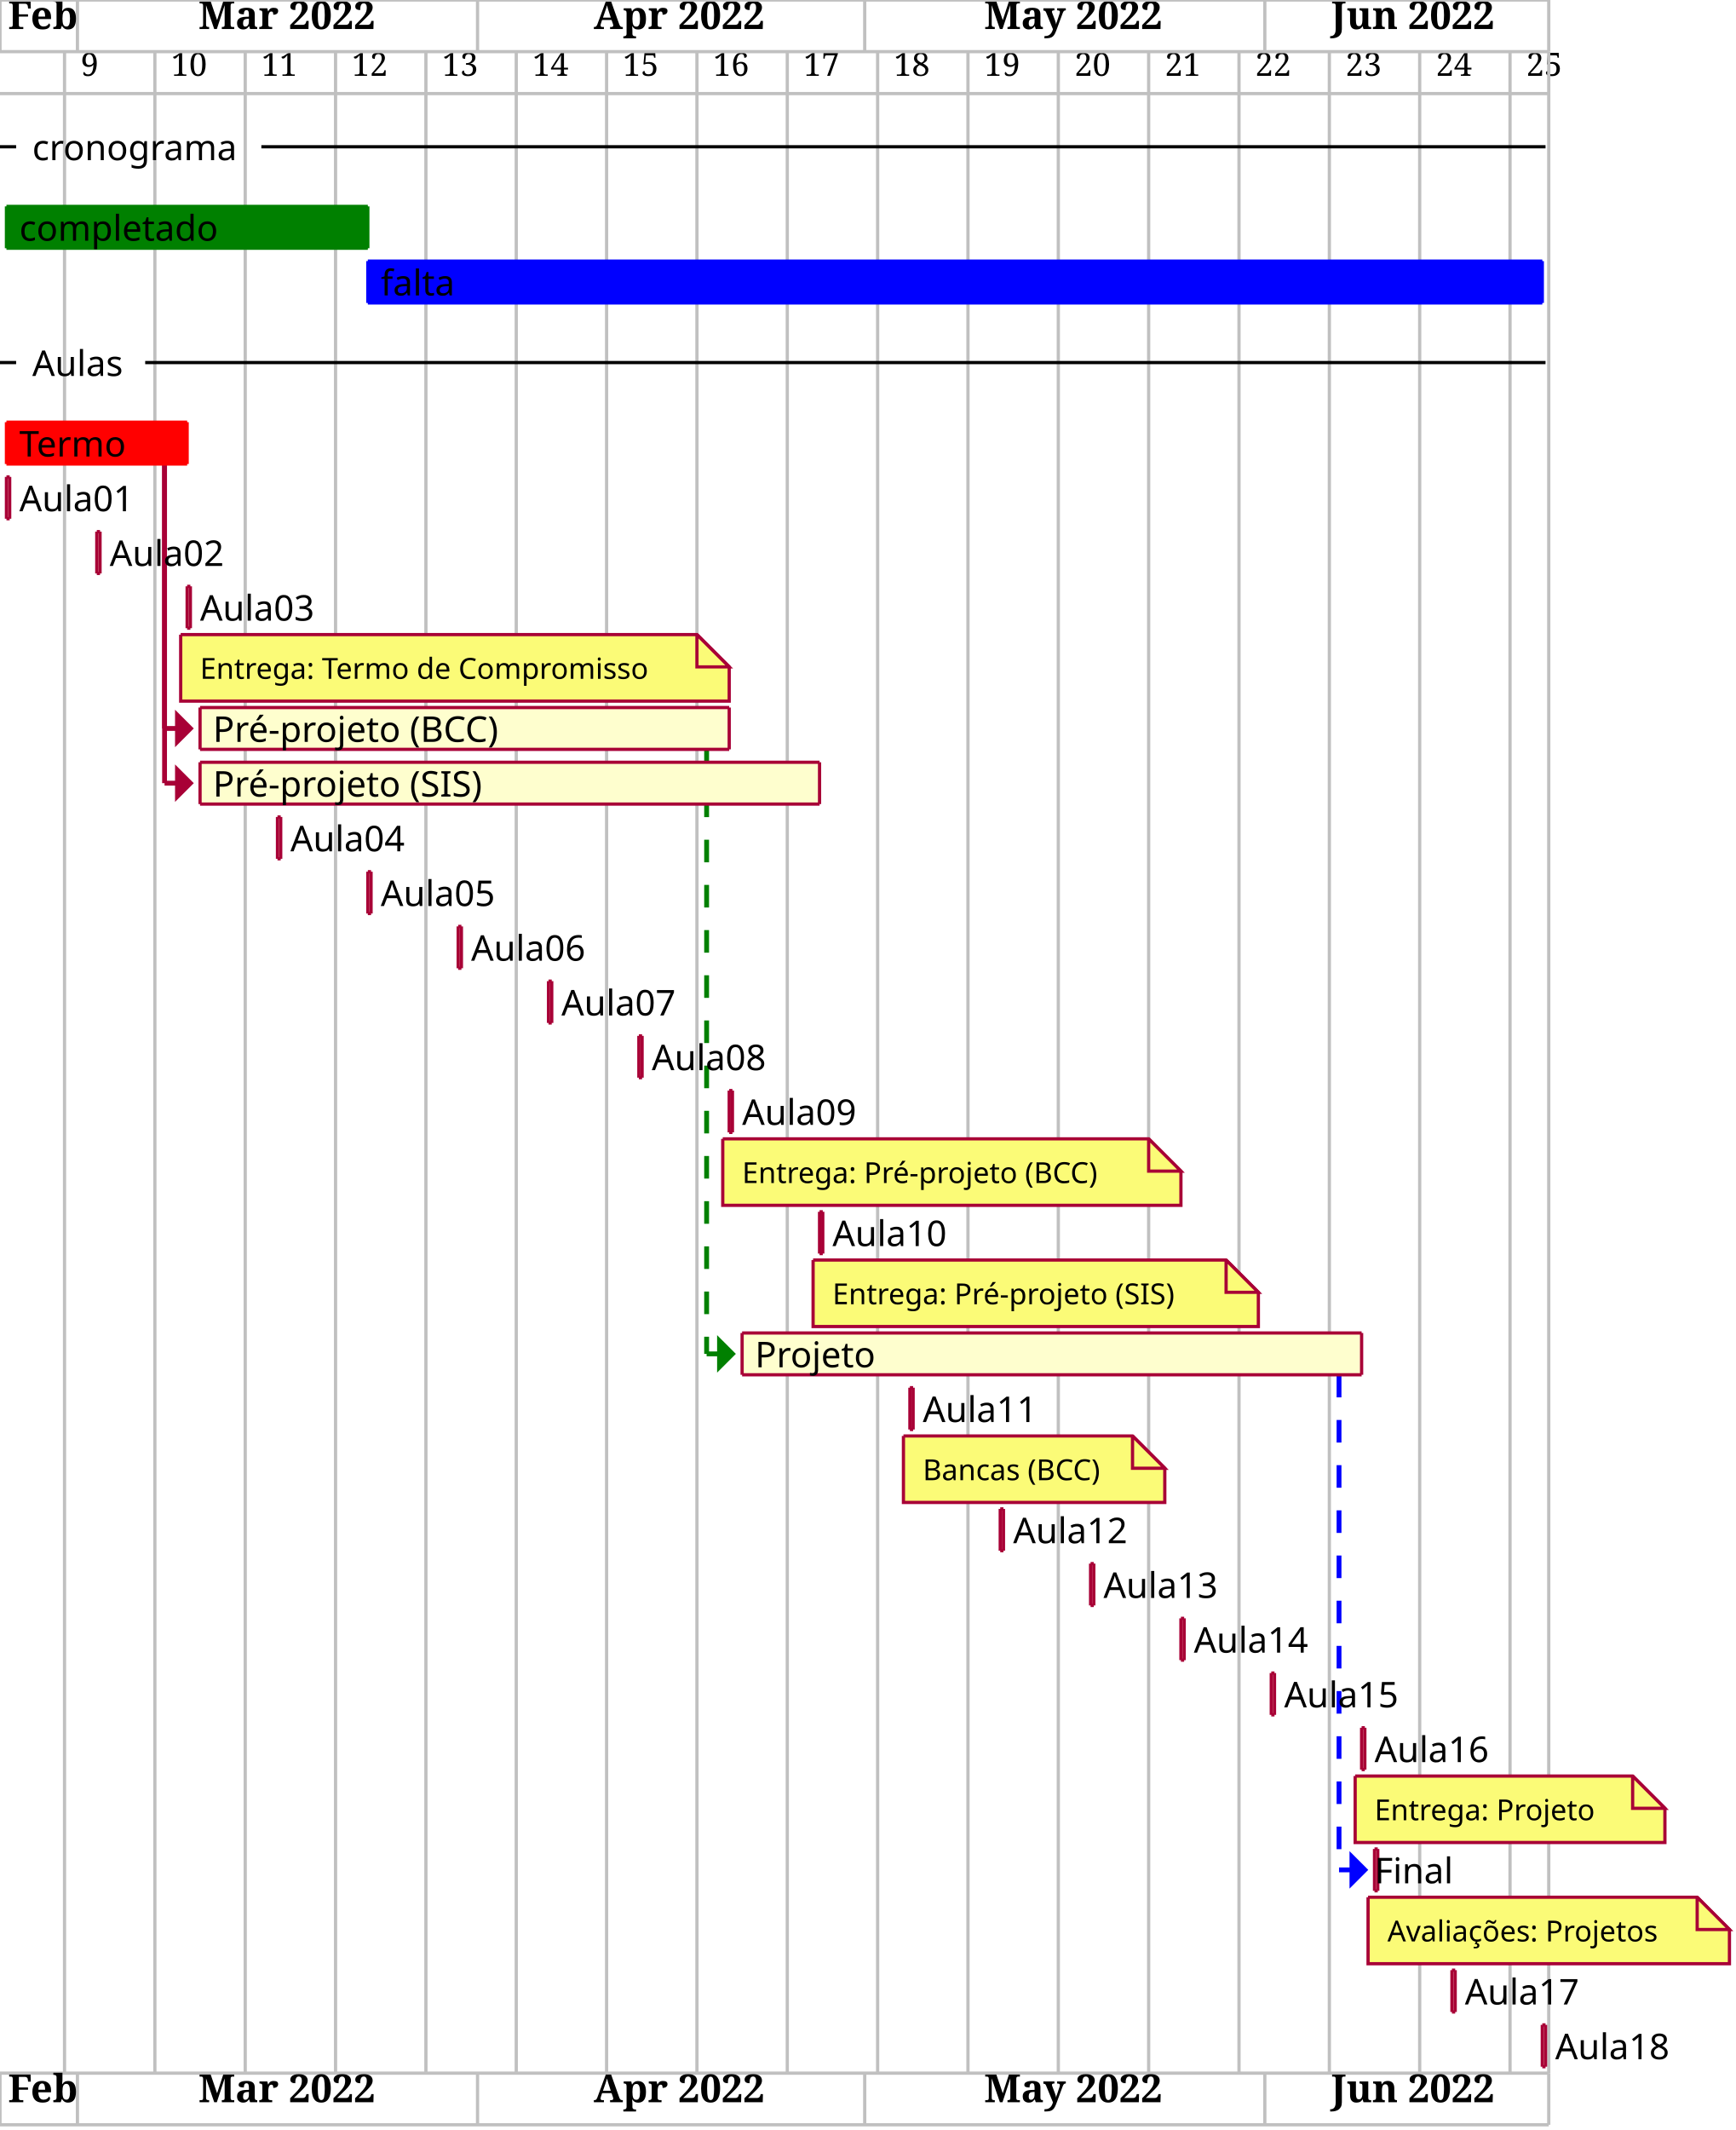
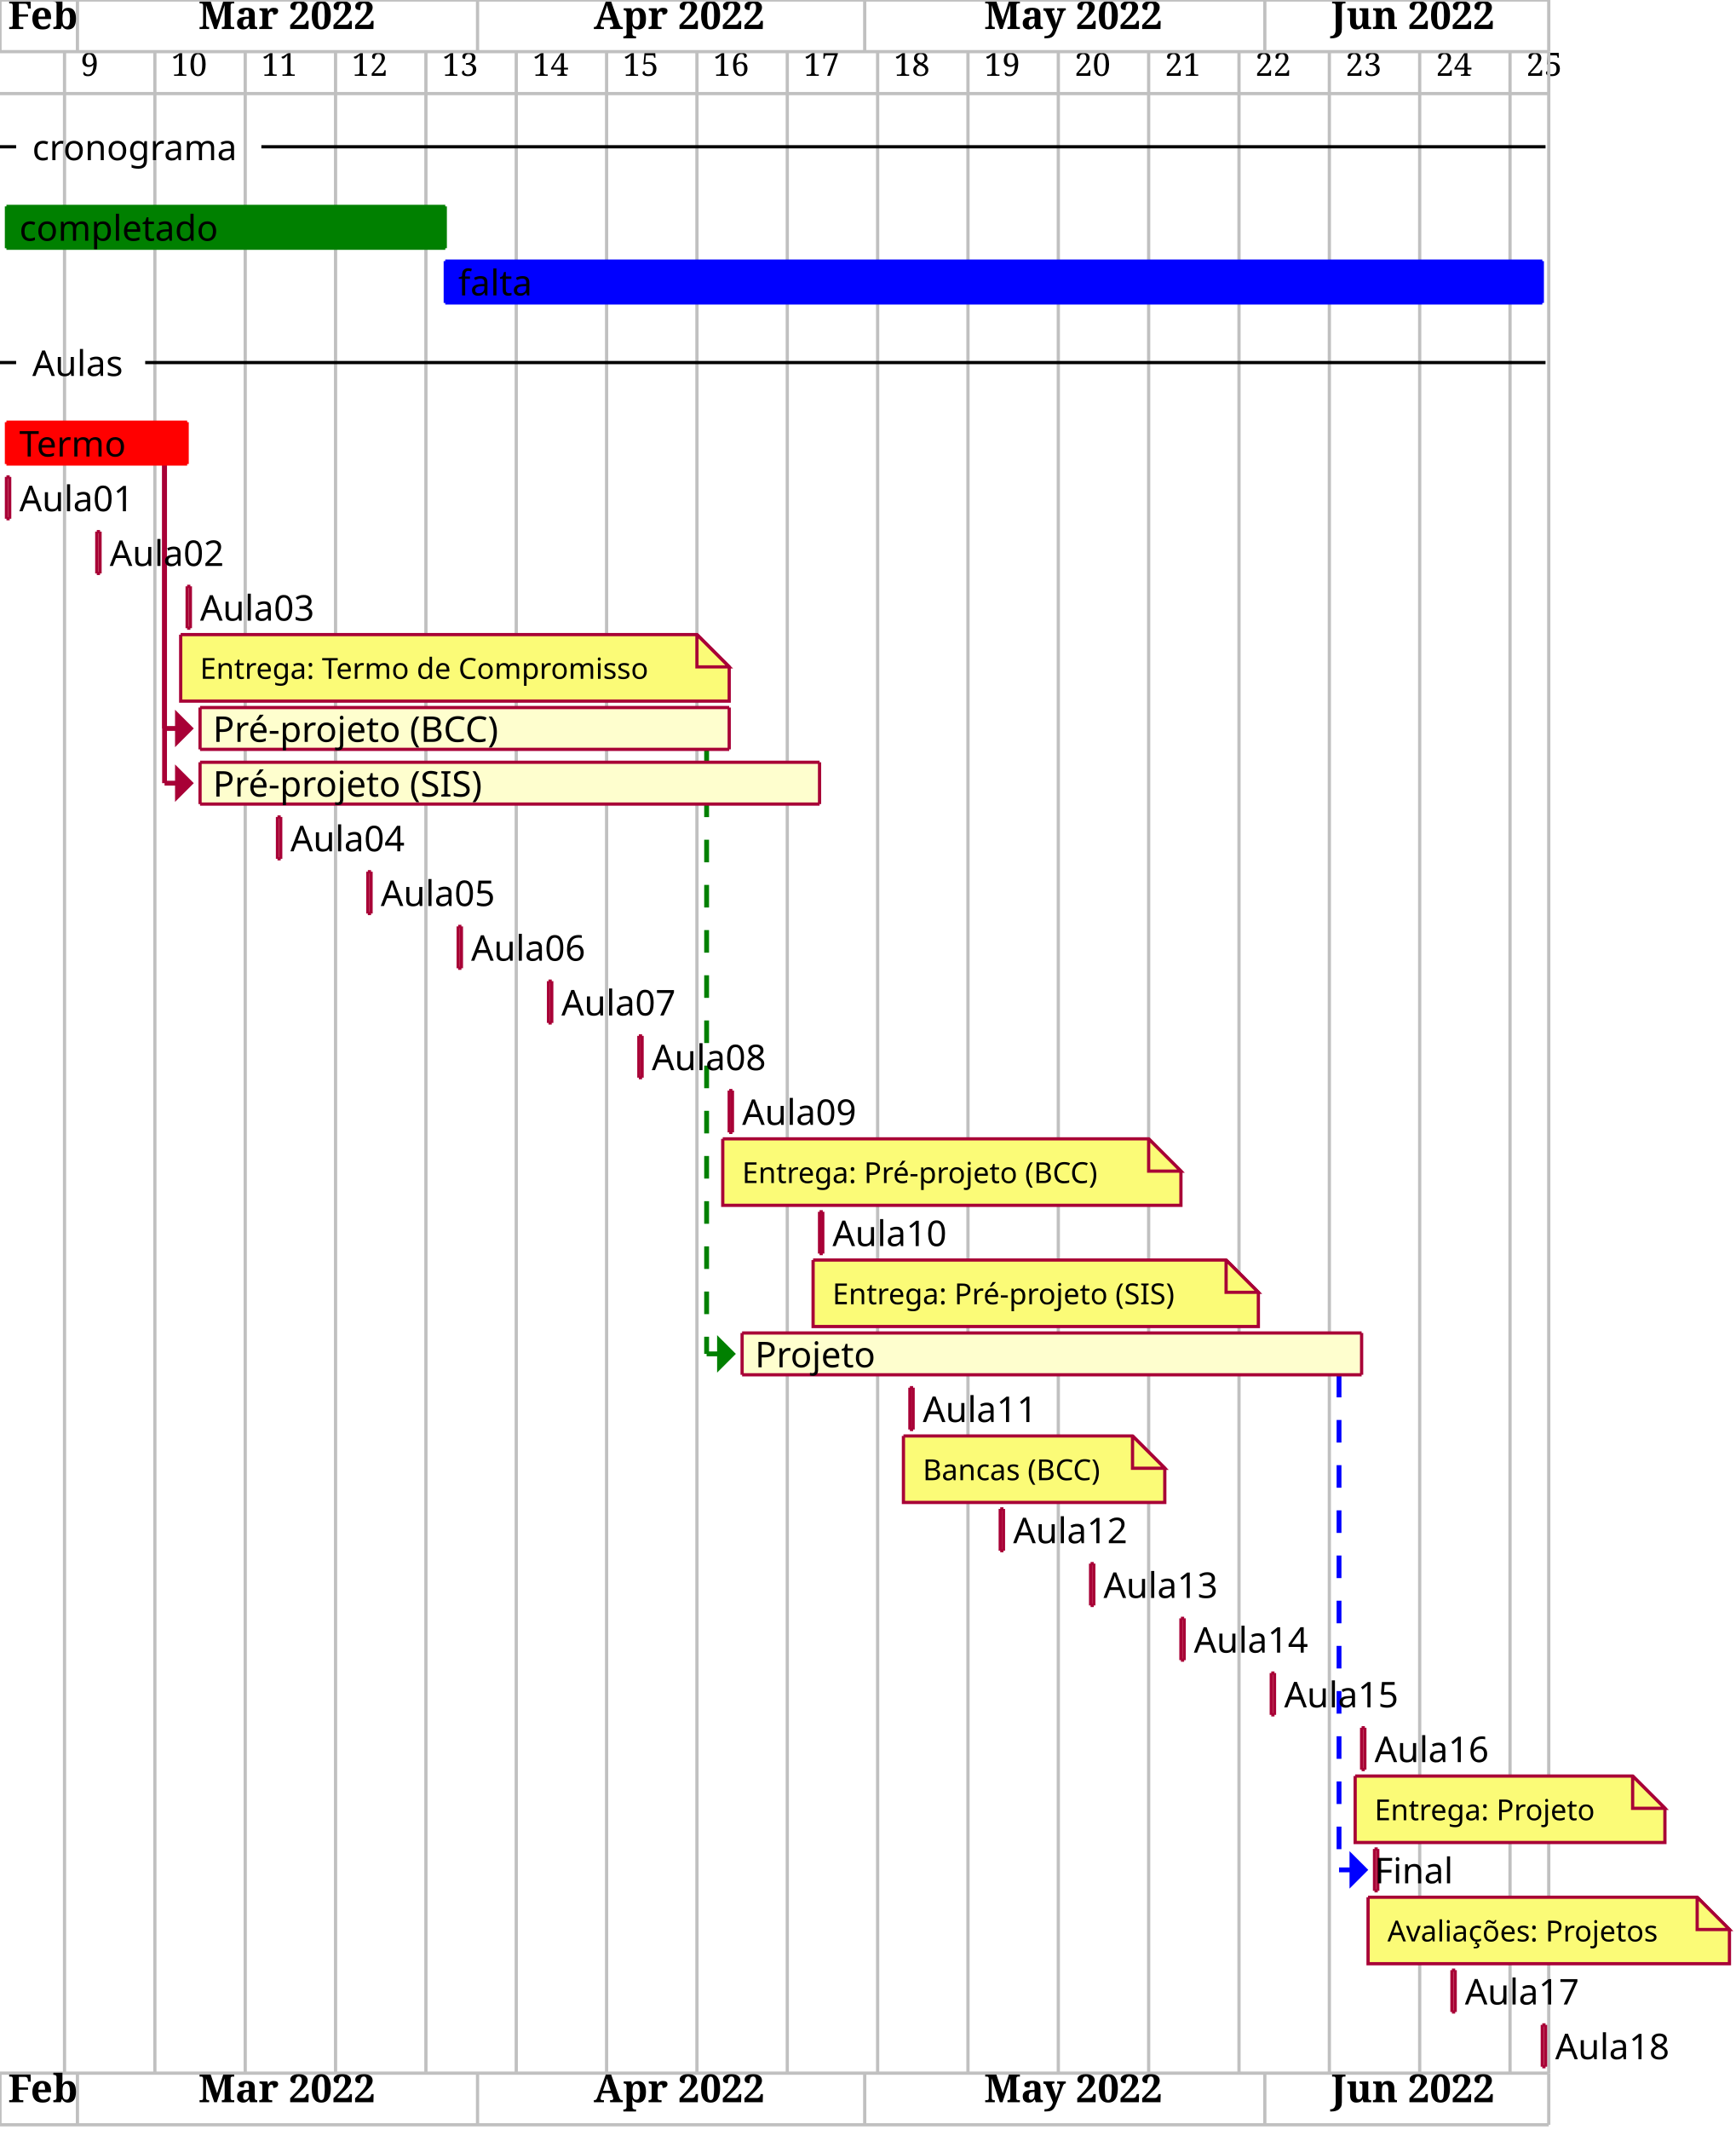
<svg xmlns="http://www.w3.org/2000/svg" contentScriptType="application/ecmascript" contentStyleType="text/css" height="660px" preserveAspectRatio="none" style="width:538px;height:660px;background:#FFFFFF;" version="1.1" viewBox="0 0 538 660" width="538px" zoomAndPan="magnify">
  <defs />
  <g>
    <text fill="#000000" font-family="Serif" font-size="10" lengthAdjust="spacing" textLength="5" x="25" y="23.5">9</text>
    <text fill="#000000" font-family="Serif" font-size="10" lengthAdjust="spacing" textLength="10" x="53" y="23.5">10</text>
    <text fill="#000000" font-family="Serif" font-size="10" lengthAdjust="spacing" textLength="10" x="81" y="23.5">11</text>
    <text fill="#000000" font-family="Serif" font-size="10" lengthAdjust="spacing" textLength="10" x="109" y="23.5">12</text>
    <text fill="#000000" font-family="Serif" font-size="10" lengthAdjust="spacing" textLength="10" x="137" y="23.5">13</text>
    <text fill="#000000" font-family="Serif" font-size="10" lengthAdjust="spacing" textLength="10" x="165" y="23.5">14</text>
    <text fill="#000000" font-family="Serif" font-size="10" lengthAdjust="spacing" textLength="10" x="193" y="23.5">15</text>
    <text fill="#000000" font-family="Serif" font-size="10" lengthAdjust="spacing" textLength="10" x="221" y="23.5">16</text>
    <text fill="#000000" font-family="Serif" font-size="10" lengthAdjust="spacing" textLength="10" x="249" y="23.5">17</text>
    <text fill="#000000" font-family="Serif" font-size="10" lengthAdjust="spacing" textLength="10" x="277" y="23.5">18</text>
    <text fill="#000000" font-family="Serif" font-size="10" lengthAdjust="spacing" textLength="10" x="305" y="23.5">19</text>
    <text fill="#000000" font-family="Serif" font-size="10" lengthAdjust="spacing" textLength="10" x="333" y="23.5">20</text>
    <text fill="#000000" font-family="Serif" font-size="10" lengthAdjust="spacing" textLength="10" x="361" y="23.5">21</text>
    <text fill="#000000" font-family="Serif" font-size="10" lengthAdjust="spacing" textLength="10" x="389" y="23.5">22</text>
    <text fill="#000000" font-family="Serif" font-size="10" lengthAdjust="spacing" textLength="10" x="417" y="23.5">23</text>
    <text fill="#000000" font-family="Serif" font-size="10" lengthAdjust="spacing" textLength="10" x="445" y="23.5">24</text>
    <text fill="#000000" font-family="Serif" font-size="10" lengthAdjust="spacing" textLength="10" x="473" y="23.5">25</text>
    <line style="stroke:#C0C0C0;stroke-width:1.0;" x1="20" x2="20" y1="16" y2="642.385" />
    <line style="stroke:#C0C0C0;stroke-width:1.0;" x1="48" x2="48" y1="16" y2="642.385" />
    <line style="stroke:#C0C0C0;stroke-width:1.0;" x1="76" x2="76" y1="16" y2="642.385" />
    <line style="stroke:#C0C0C0;stroke-width:1.0;" x1="104" x2="104" y1="16" y2="642.385" />
    <line style="stroke:#C0C0C0;stroke-width:1.0;" x1="132" x2="132" y1="16" y2="642.385" />
    <line style="stroke:#C0C0C0;stroke-width:1.0;" x1="160" x2="160" y1="16" y2="642.385" />
    <line style="stroke:#C0C0C0;stroke-width:1.0;" x1="188" x2="188" y1="16" y2="642.385" />
    <line style="stroke:#C0C0C0;stroke-width:1.0;" x1="216" x2="216" y1="16" y2="642.385" />
    <line style="stroke:#C0C0C0;stroke-width:1.0;" x1="244" x2="244" y1="16" y2="642.385" />
    <line style="stroke:#C0C0C0;stroke-width:1.0;" x1="272" x2="272" y1="16" y2="642.385" />
    <line style="stroke:#C0C0C0;stroke-width:1.0;" x1="300" x2="300" y1="16" y2="642.385" />
    <line style="stroke:#C0C0C0;stroke-width:1.0;" x1="328" x2="328" y1="16" y2="642.385" />
    <line style="stroke:#C0C0C0;stroke-width:1.0;" x1="356" x2="356" y1="16" y2="642.385" />
    <line style="stroke:#C0C0C0;stroke-width:1.0;" x1="384" x2="384" y1="16" y2="642.385" />
    <line style="stroke:#C0C0C0;stroke-width:1.0;" x1="412" x2="412" y1="16" y2="642.385" />
    <line style="stroke:#C0C0C0;stroke-width:1.0;" x1="440" x2="440" y1="16" y2="642.385" />
    <line style="stroke:#C0C0C0;stroke-width:1.0;" x1="468" x2="468" y1="16" y2="642.385" />
    <line style="stroke:#C0C0C0;stroke-width:1.0;" x1="480" x2="480" y1="16" y2="642.385" />
    <line style="stroke:#C0C0C0;stroke-width:1.0;" x1="0" x2="0" y1="0" y2="16" />
    <line style="stroke:#C0C0C0;stroke-width:1.0;" x1="24" x2="24" y1="0" y2="16" />
    <text fill="#000000" font-family="Serif" font-size="12" font-weight="bold" lengthAdjust="spacing" textLength="19" x="2.5" y="9">Feb</text>
    <line style="stroke:#C0C0C0;stroke-width:1.0;" x1="148" x2="148" y1="0" y2="16" />
    <text fill="#000000" font-family="Serif" font-size="12" font-weight="bold" lengthAdjust="spacing" textLength="49" x="61.5" y="9">Mar 2022</text>
    <line style="stroke:#C0C0C0;stroke-width:1.0;" x1="268" x2="268" y1="0" y2="16" />
    <text fill="#000000" font-family="Serif" font-size="12" font-weight="bold" lengthAdjust="spacing" textLength="48" x="184" y="9">Apr 2022</text>
    <line style="stroke:#C0C0C0;stroke-width:1.0;" x1="392" x2="392" y1="0" y2="16" />
    <text fill="#000000" font-family="Serif" font-size="12" font-weight="bold" lengthAdjust="spacing" textLength="50" x="305" y="9">May 2022</text>
    <line style="stroke:#C0C0C0;stroke-width:1.0;" x1="480" x2="480" y1="0" y2="16" />
    <text fill="#000000" font-family="Serif" font-size="12" font-weight="bold" lengthAdjust="spacing" textLength="47" x="412.5" y="9">Jun 2022</text>
    <line style="stroke:#C0C0C0;stroke-width:1.0;" x1="0" x2="480" y1="0" y2="0" />
    <line style="stroke:#C0C0C0;stroke-width:1.0;" x1="0" x2="480" y1="16" y2="16" />
    <line style="stroke:#C0C0C0;stroke-width:1.0;" x1="0" x2="480" y1="29" y2="29" />
    <line style="stroke:#A80036;stroke-width:1.5;" x1="51" x2="51" y1="143.775" y2="225.718" />
    <line style="stroke:#A80036;stroke-width:1.5;" x1="51" x2="59" y1="225.718" y2="225.718" />
    <polygon fill="#A80036" points="55,221.718,55,225.718,55,229.718,59,225.718" style="stroke:#A80036;stroke-width:1.5;" />
    <line style="stroke:#A80036;stroke-width:1.5;" x1="51" x2="51" y1="143.775" y2="242.673" />
    <line style="stroke:#A80036;stroke-width:1.5;" x1="51" x2="59" y1="242.673" y2="242.673" />
    <polygon fill="#A80036" points="55,238.673,55,242.673,55,246.673,59,242.673" style="stroke:#A80036;stroke-width:1.5;" />
    <line style="stroke:#008000;stroke-width:1.5;stroke-dasharray:7.0,7.0;" x1="219" x2="219" y1="232.195" y2="419.513" />
    <line style="stroke:#008000;stroke-width:1.5;stroke-dasharray:7.0,7.0;" x1="219" x2="227" y1="419.513" y2="419.513" />
    <polygon fill="#008000" points="223,415.513,223,419.513,223,423.513,227,419.513" style="stroke:#008000;stroke-width:1.5;" />
    <line style="stroke:#0000FF;stroke-width:1.5;stroke-dasharray:7.0,7.0;" x1="415" x2="415" y1="425.99" y2="579.398" />
    <line style="stroke:#0000FF;stroke-width:1.5;stroke-dasharray:7.0,7.0;" x1="415" x2="423" y1="579.398" y2="579.398" />
    <polygon fill="#0000FF" points="419,575.398,419,579.398,419,583.398,423,579.398" style="stroke:#0000FF;stroke-width:1.5;" />
    <line style="stroke:#000000;stroke-width:1.0;" x1="0" x2="5" y1="45.477" y2="45.477" />
    <line style="stroke:#000000;stroke-width:1.0;" x1="81" x2="479" y1="45.477" y2="45.477" />
-     <rect fill="#008000" height="12.955" style="stroke:none;stroke-width:1.0;" width="112" x="2" y="63.955" />
-     <line style="stroke:#008000;stroke-width:1.0;" x1="2" x2="114" y1="63.955" y2="63.955" />
-     <line style="stroke:#008000;stroke-width:1.0;" x1="2" x2="114" y1="76.91" y2="76.91" />
+     <rect fill="#008000" height="12.955" style="stroke:none;stroke-width:1.0;" width="136" x="2" y="63.955" />
+     <line style="stroke:#008000;stroke-width:1.0;" x1="2" x2="138" y1="63.955" y2="63.955" />
+     <line style="stroke:#008000;stroke-width:1.0;" x1="2" x2="138" y1="76.91" y2="76.91" />
    <line style="stroke:#008000;stroke-width:1.0;" x1="2" x2="2" y1="63.955" y2="76.91" />
-     <line style="stroke:#008000;stroke-width:1.0;" x1="114" x2="114" y1="63.955" y2="76.91" />
-     <rect fill="#0000FF" height="12.955" style="stroke:none;stroke-width:1.0;" width="364" x="114" y="80.91" />
-     <line style="stroke:#0000FF;stroke-width:1.0;" x1="114" x2="478" y1="80.91" y2="80.91" />
-     <line style="stroke:#0000FF;stroke-width:1.0;" x1="114" x2="478" y1="93.865" y2="93.865" />
-     <line style="stroke:#0000FF;stroke-width:1.0;" x1="114" x2="114" y1="80.91" y2="93.865" />
+     <line style="stroke:#008000;stroke-width:1.0;" x1="138" x2="138" y1="63.955" y2="76.91" />
+     <rect fill="#0000FF" height="12.955" style="stroke:none;stroke-width:1.0;" width="340" x="138" y="80.91" />
+     <line style="stroke:#0000FF;stroke-width:1.0;" x1="138" x2="478" y1="80.91" y2="80.91" />
+     <line style="stroke:#0000FF;stroke-width:1.0;" x1="138" x2="478" y1="93.865" y2="93.865" />
+     <line style="stroke:#0000FF;stroke-width:1.0;" x1="138" x2="138" y1="80.91" y2="93.865" />
    <line style="stroke:#0000FF;stroke-width:1.0;" x1="478" x2="478" y1="80.91" y2="93.865" />
    <line style="stroke:#000000;stroke-width:1.0;" x1="0" x2="5" y1="112.343" y2="112.343" />
    <line style="stroke:#000000;stroke-width:1.0;" x1="45" x2="479" y1="112.343" y2="112.343" />
    <rect fill="#FF0000" height="12.955" style="stroke:none;stroke-width:1.0;" width="56" x="2" y="130.82" />
    <line style="stroke:#FF0000;stroke-width:1.0;" x1="2" x2="58" y1="130.82" y2="130.82" />
    <line style="stroke:#FF0000;stroke-width:1.0;" x1="2" x2="58" y1="143.775" y2="143.775" />
    <line style="stroke:#FF0000;stroke-width:1.0;" x1="2" x2="2" y1="130.82" y2="143.775" />
    <line style="stroke:#FF0000;stroke-width:1.0;" x1="58" x2="58" y1="130.82" y2="143.775" />
    <rect fill="#FEFECE" height="12.955" style="stroke:none;stroke-width:1.0;" width="1" x="2" y="147.775" />
    <line style="stroke:#A80036;stroke-width:1.0;" x1="2" x2="3" y1="147.775" y2="147.775" />
    <line style="stroke:#A80036;stroke-width:1.0;" x1="2" x2="3" y1="160.731" y2="160.731" />
    <line style="stroke:#A80036;stroke-width:1.0;" x1="2" x2="2" y1="147.775" y2="160.731" />
    <line style="stroke:#A80036;stroke-width:1.0;" x1="3" x2="3" y1="147.775" y2="160.731" />
    <rect fill="#FEFECE" height="12.955" style="stroke:none;stroke-width:1.0;" width="1" x="30" y="164.731" />
    <line style="stroke:#A80036;stroke-width:1.0;" x1="30" x2="31" y1="164.731" y2="164.731" />
    <line style="stroke:#A80036;stroke-width:1.0;" x1="30" x2="31" y1="177.685" y2="177.685" />
    <line style="stroke:#A80036;stroke-width:1.0;" x1="30" x2="30" y1="164.731" y2="177.685" />
    <line style="stroke:#A80036;stroke-width:1.0;" x1="31" x2="31" y1="164.731" y2="177.685" />
    <path d="M56,196.641 L56,217.24 L226,217.24 L226,206.641 L216,196.641 L56,196.641 " fill="#FBFB77" style="stroke:#A80036;stroke-width:1.0;" />
    <path d="M216,196.641 L216,206.641 L226,206.641 L216,196.641 " fill="#FBFB77" style="stroke:#A80036;stroke-width:1.0;" />
    <text fill="#000000" font-family="sans-serif" font-size="9" lengthAdjust="spacing" textLength="149" x="62" y="210.342">Entrega: Termo de Compromisso</text>
    <rect fill="#FEFECE" height="12.955" style="stroke:none;stroke-width:1.0;" width="1" x="58" y="181.685" />
    <line style="stroke:#A80036;stroke-width:1.0;" x1="58" x2="59" y1="181.685" y2="181.685" />
    <line style="stroke:#A80036;stroke-width:1.0;" x1="58" x2="59" y1="194.641" y2="194.641" />
    <line style="stroke:#A80036;stroke-width:1.0;" x1="58" x2="58" y1="181.685" y2="194.641" />
    <line style="stroke:#A80036;stroke-width:1.0;" x1="59" x2="59" y1="181.685" y2="194.641" />
    <rect fill="#FEFECE" height="12.955" style="stroke:none;stroke-width:1.0;" width="164" x="62" y="219.24" />
    <line style="stroke:#A80036;stroke-width:1.0;" x1="62" x2="226" y1="219.24" y2="219.24" />
    <line style="stroke:#A80036;stroke-width:1.0;" x1="62" x2="226" y1="232.195" y2="232.195" />
    <line style="stroke:#A80036;stroke-width:1.0;" x1="62" x2="62" y1="219.24" y2="232.195" />
    <line style="stroke:#A80036;stroke-width:1.0;" x1="226" x2="226" y1="219.24" y2="232.195" />
    <rect fill="#FEFECE" height="12.955" style="stroke:none;stroke-width:1.0;" width="192" x="62" y="236.195" />
    <line style="stroke:#A80036;stroke-width:1.0;" x1="62" x2="254" y1="236.195" y2="236.195" />
    <line style="stroke:#A80036;stroke-width:1.0;" x1="62" x2="254" y1="249.15" y2="249.15" />
    <line style="stroke:#A80036;stroke-width:1.0;" x1="62" x2="62" y1="236.195" y2="249.15" />
    <line style="stroke:#A80036;stroke-width:1.0;" x1="254" x2="254" y1="236.195" y2="249.15" />
    <rect fill="#FEFECE" height="12.955" style="stroke:none;stroke-width:1.0;" width="1" x="86" y="253.15" />
    <line style="stroke:#A80036;stroke-width:1.0;" x1="86" x2="87" y1="253.15" y2="253.15" />
    <line style="stroke:#A80036;stroke-width:1.0;" x1="86" x2="87" y1="266.106" y2="266.106" />
    <line style="stroke:#A80036;stroke-width:1.0;" x1="86" x2="86" y1="253.15" y2="266.106" />
    <line style="stroke:#A80036;stroke-width:1.0;" x1="87" x2="87" y1="253.15" y2="266.106" />
    <rect fill="#FEFECE" height="12.955" style="stroke:none;stroke-width:1.0;" width="1" x="114" y="270.106" />
    <line style="stroke:#A80036;stroke-width:1.0;" x1="114" x2="115" y1="270.106" y2="270.106" />
    <line style="stroke:#A80036;stroke-width:1.0;" x1="114" x2="115" y1="283.06" y2="283.06" />
    <line style="stroke:#A80036;stroke-width:1.0;" x1="114" x2="114" y1="270.106" y2="283.06" />
    <line style="stroke:#A80036;stroke-width:1.0;" x1="115" x2="115" y1="270.106" y2="283.06" />
    <rect fill="#FEFECE" height="12.955" style="stroke:none;stroke-width:1.0;" width="1" x="142" y="287.06" />
    <line style="stroke:#A80036;stroke-width:1.0;" x1="142" x2="143" y1="287.06" y2="287.06" />
    <line style="stroke:#A80036;stroke-width:1.0;" x1="142" x2="143" y1="300.016" y2="300.016" />
    <line style="stroke:#A80036;stroke-width:1.0;" x1="142" x2="142" y1="287.06" y2="300.016" />
    <line style="stroke:#A80036;stroke-width:1.0;" x1="143" x2="143" y1="287.06" y2="300.016" />
    <rect fill="#FEFECE" height="12.955" style="stroke:none;stroke-width:1.0;" width="1" x="170" y="304.016" />
    <line style="stroke:#A80036;stroke-width:1.0;" x1="170" x2="171" y1="304.016" y2="304.016" />
    <line style="stroke:#A80036;stroke-width:1.0;" x1="170" x2="171" y1="316.971" y2="316.971" />
    <line style="stroke:#A80036;stroke-width:1.0;" x1="170" x2="170" y1="304.016" y2="316.971" />
    <line style="stroke:#A80036;stroke-width:1.0;" x1="171" x2="171" y1="304.016" y2="316.971" />
    <rect fill="#FEFECE" height="12.955" style="stroke:none;stroke-width:1.0;" width="1" x="198" y="320.971" />
    <line style="stroke:#A80036;stroke-width:1.0;" x1="198" x2="199" y1="320.971" y2="320.971" />
    <line style="stroke:#A80036;stroke-width:1.0;" x1="198" x2="199" y1="333.926" y2="333.926" />
    <line style="stroke:#A80036;stroke-width:1.0;" x1="198" x2="198" y1="320.971" y2="333.926" />
    <line style="stroke:#A80036;stroke-width:1.0;" x1="199" x2="199" y1="320.971" y2="333.926" />
    <path d="M224,352.881 L224,373.481 L366,373.481 L366,362.881 L356,352.881 L224,352.881 " fill="#FBFB77" style="stroke:#A80036;stroke-width:1.0;" />
    <path d="M356,352.881 L356,362.881 L366,362.881 L356,352.881 " fill="#FBFB77" style="stroke:#A80036;stroke-width:1.0;" />
    <text fill="#000000" font-family="sans-serif" font-size="9" lengthAdjust="spacing" textLength="118" x="230" y="366.582">Entrega: Pré-projeto (BCC)</text>
    <rect fill="#FEFECE" height="12.955" style="stroke:none;stroke-width:1.0;" width="1" x="226" y="337.926" />
    <line style="stroke:#A80036;stroke-width:1.0;" x1="226" x2="227" y1="337.926" y2="337.926" />
    <line style="stroke:#A80036;stroke-width:1.0;" x1="226" x2="227" y1="350.881" y2="350.881" />
    <line style="stroke:#A80036;stroke-width:1.0;" x1="226" x2="226" y1="337.926" y2="350.881" />
    <line style="stroke:#A80036;stroke-width:1.0;" x1="227" x2="227" y1="337.926" y2="350.881" />
    <path d="M252,390.435 L252,411.035 L390,411.035 L390,400.435 L380,390.435 L252,390.435 " fill="#FBFB77" style="stroke:#A80036;stroke-width:1.0;" />
    <path d="M380,390.435 L380,400.435 L390,400.435 L380,390.435 " fill="#FBFB77" style="stroke:#A80036;stroke-width:1.0;" />
    <text fill="#000000" font-family="sans-serif" font-size="9" lengthAdjust="spacing" textLength="114" x="258" y="404.137">Entrega: Pré-projeto (SIS)</text>
    <rect fill="#FEFECE" height="12.955" style="stroke:none;stroke-width:1.0;" width="1" x="254" y="375.481" />
    <line style="stroke:#A80036;stroke-width:1.0;" x1="254" x2="255" y1="375.481" y2="375.481" />
    <line style="stroke:#A80036;stroke-width:1.0;" x1="254" x2="255" y1="388.435" y2="388.435" />
    <line style="stroke:#A80036;stroke-width:1.0;" x1="254" x2="254" y1="375.481" y2="388.435" />
    <line style="stroke:#A80036;stroke-width:1.0;" x1="255" x2="255" y1="375.481" y2="388.435" />
    <rect fill="#FEFECE" height="12.955" style="stroke:none;stroke-width:1.0;" width="192" x="230" y="413.035" />
    <line style="stroke:#A80036;stroke-width:1.0;" x1="230" x2="422" y1="413.035" y2="413.035" />
    <line style="stroke:#A80036;stroke-width:1.0;" x1="230" x2="422" y1="425.99" y2="425.99" />
    <line style="stroke:#A80036;stroke-width:1.0;" x1="230" x2="230" y1="413.035" y2="425.99" />
    <line style="stroke:#A80036;stroke-width:1.0;" x1="422" x2="422" y1="413.035" y2="425.99" />
    <path d="M280,444.945 L280,465.545 L361,465.545 L361,454.945 L351,444.945 L280,444.945 " fill="#FBFB77" style="stroke:#A80036;stroke-width:1.0;" />
    <path d="M351,444.945 L351,454.945 L361,454.945 L351,444.945 " fill="#FBFB77" style="stroke:#A80036;stroke-width:1.0;" />
    <text fill="#000000" font-family="sans-serif" font-size="9" lengthAdjust="spacing" textLength="57" x="286" y="458.647">Bancas (BCC)</text>
    <rect fill="#FEFECE" height="12.955" style="stroke:none;stroke-width:1.0;" width="1" x="282" y="429.99" />
    <line style="stroke:#A80036;stroke-width:1.0;" x1="282" x2="283" y1="429.99" y2="429.99" />
    <line style="stroke:#A80036;stroke-width:1.0;" x1="282" x2="283" y1="442.945" y2="442.945" />
    <line style="stroke:#A80036;stroke-width:1.0;" x1="282" x2="282" y1="429.99" y2="442.945" />
    <line style="stroke:#A80036;stroke-width:1.0;" x1="283" x2="283" y1="429.99" y2="442.945" />
    <rect fill="#FEFECE" height="12.955" style="stroke:none;stroke-width:1.0;" width="1" x="310" y="467.545" />
    <line style="stroke:#A80036;stroke-width:1.0;" x1="310" x2="311" y1="467.545" y2="467.545" />
    <line style="stroke:#A80036;stroke-width:1.0;" x1="310" x2="311" y1="480.5" y2="480.5" />
    <line style="stroke:#A80036;stroke-width:1.0;" x1="310" x2="310" y1="467.545" y2="480.5" />
    <line style="stroke:#A80036;stroke-width:1.0;" x1="311" x2="311" y1="467.545" y2="480.5" />
    <rect fill="#FEFECE" height="12.955" style="stroke:none;stroke-width:1.0;" width="1" x="338" y="484.5" />
    <line style="stroke:#A80036;stroke-width:1.0;" x1="338" x2="339" y1="484.5" y2="484.5" />
    <line style="stroke:#A80036;stroke-width:1.0;" x1="338" x2="339" y1="497.455" y2="497.455" />
    <line style="stroke:#A80036;stroke-width:1.0;" x1="338" x2="338" y1="484.5" y2="497.455" />
    <line style="stroke:#A80036;stroke-width:1.0;" x1="339" x2="339" y1="484.5" y2="497.455" />
    <rect fill="#FEFECE" height="12.955" style="stroke:none;stroke-width:1.0;" width="1" x="366" y="501.455" />
    <line style="stroke:#A80036;stroke-width:1.0;" x1="366" x2="367" y1="501.455" y2="501.455" />
    <line style="stroke:#A80036;stroke-width:1.0;" x1="366" x2="367" y1="514.41" y2="514.41" />
    <line style="stroke:#A80036;stroke-width:1.0;" x1="366" x2="366" y1="501.455" y2="514.41" />
    <line style="stroke:#A80036;stroke-width:1.0;" x1="367" x2="367" y1="501.455" y2="514.41" />
    <rect fill="#FEFECE" height="12.955" style="stroke:none;stroke-width:1.0;" width="1" x="394" y="518.41" />
    <line style="stroke:#A80036;stroke-width:1.0;" x1="394" x2="395" y1="518.41" y2="518.41" />
    <line style="stroke:#A80036;stroke-width:1.0;" x1="394" x2="395" y1="531.365" y2="531.365" />
    <line style="stroke:#A80036;stroke-width:1.0;" x1="394" x2="394" y1="518.41" y2="531.365" />
    <line style="stroke:#A80036;stroke-width:1.0;" x1="395" x2="395" y1="518.41" y2="531.365" />
    <path d="M420,550.32 L420,570.92 L516,570.92 L516,560.32 L506,550.32 L420,550.32 " fill="#FBFB77" style="stroke:#A80036;stroke-width:1.0;" />
    <path d="M506,550.32 L506,560.32 L516,560.32 L506,550.32 " fill="#FBFB77" style="stroke:#A80036;stroke-width:1.0;" />
    <text fill="#000000" font-family="sans-serif" font-size="9" lengthAdjust="spacing" textLength="72" x="426" y="564.021">Entrega: Projeto</text>
    <rect fill="#FEFECE" height="12.955" style="stroke:none;stroke-width:1.0;" width="1" x="422" y="535.365" />
    <line style="stroke:#A80036;stroke-width:1.0;" x1="422" x2="423" y1="535.365" y2="535.365" />
    <line style="stroke:#A80036;stroke-width:1.0;" x1="422" x2="423" y1="548.32" y2="548.32" />
    <line style="stroke:#A80036;stroke-width:1.0;" x1="422" x2="422" y1="535.365" y2="548.32" />
    <line style="stroke:#A80036;stroke-width:1.0;" x1="423" x2="423" y1="535.365" y2="548.32" />
    <path d="M424,587.875 L424,608.475 L536,608.475 L536,597.875 L526,587.875 L424,587.875 " fill="#FBFB77" style="stroke:#A80036;stroke-width:1.0;" />
    <path d="M526,587.875 L526,597.875 L536,597.875 L526,587.875 " fill="#FBFB77" style="stroke:#A80036;stroke-width:1.0;" />
    <text fill="#000000" font-family="sans-serif" font-size="9" lengthAdjust="spacing" textLength="91" x="430" y="601.576">Avaliações: Projetos</text>
    <rect fill="#FEFECE" height="12.955" style="stroke:none;stroke-width:1.0;" width="1" x="426" y="572.92" />
    <line style="stroke:#A80036;stroke-width:1.0;" x1="426" x2="427" y1="572.92" y2="572.92" />
    <line style="stroke:#A80036;stroke-width:1.0;" x1="426" x2="427" y1="585.875" y2="585.875" />
    <line style="stroke:#A80036;stroke-width:1.0;" x1="426" x2="426" y1="572.92" y2="585.875" />
    <line style="stroke:#A80036;stroke-width:1.0;" x1="427" x2="427" y1="572.92" y2="585.875" />
    <rect fill="#FEFECE" height="12.955" style="stroke:none;stroke-width:1.0;" width="1" x="450" y="610.475" />
    <line style="stroke:#A80036;stroke-width:1.0;" x1="450" x2="451" y1="610.475" y2="610.475" />
    <line style="stroke:#A80036;stroke-width:1.0;" x1="450" x2="451" y1="623.43" y2="623.43" />
    <line style="stroke:#A80036;stroke-width:1.0;" x1="450" x2="450" y1="610.475" y2="623.43" />
    <line style="stroke:#A80036;stroke-width:1.0;" x1="451" x2="451" y1="610.475" y2="623.43" />
    <rect fill="#FEFECE" height="12.955" style="stroke:none;stroke-width:1.0;" width="1" x="478" y="627.43" />
    <line style="stroke:#A80036;stroke-width:1.0;" x1="478" x2="479" y1="627.43" y2="627.43" />
    <line style="stroke:#A80036;stroke-width:1.0;" x1="478" x2="479" y1="640.385" y2="640.385" />
    <line style="stroke:#A80036;stroke-width:1.0;" x1="478" x2="478" y1="627.43" y2="640.385" />
    <line style="stroke:#A80036;stroke-width:1.0;" x1="479" x2="479" y1="627.43" y2="640.385" />
    <text fill="#000000" font-family="sans-serif" font-size="11" lengthAdjust="spacing" textLength="66" x="10" y="49.635">cronograma</text>
    <text fill="#000000" font-family="sans-serif" font-size="11" lengthAdjust="spacing" textLength="63" x="6" y="74.59">completado</text>
-     <text fill="#000000" font-family="sans-serif" font-size="11" lengthAdjust="spacing" textLength="23" x="118" y="91.545">falta</text>
+     <text fill="#000000" font-family="sans-serif" font-size="11" lengthAdjust="spacing" textLength="23" x="142" y="91.545">falta</text>
    <text fill="#000000" font-family="sans-serif" font-size="11" lengthAdjust="spacing" textLength="30" x="10" y="116.5">Aulas</text>
    <text fill="#000000" font-family="sans-serif" font-size="11" lengthAdjust="spacing" textLength="35" x="6" y="141.455">Termo</text>
    <text fill="#000000" font-family="sans-serif" font-size="11" lengthAdjust="spacing" textLength="38" x="6" y="158.41">Aula01</text>
    <text fill="#000000" font-family="sans-serif" font-size="11" lengthAdjust="spacing" textLength="38" x="34" y="175.365">Aula02</text>
    <text fill="#000000" font-family="sans-serif" font-size="11" lengthAdjust="spacing" textLength="38" x="62" y="192.32">Aula03</text>
    <text fill="#000000" font-family="sans-serif" font-size="11" lengthAdjust="spacing" textLength="95" x="66" y="229.875">Pré-projeto (BCC)</text>
    <text fill="#000000" font-family="sans-serif" font-size="11" lengthAdjust="spacing" textLength="88" x="66" y="246.83">Pré-projeto (SIS)</text>
    <text fill="#000000" font-family="sans-serif" font-size="11" lengthAdjust="spacing" textLength="38" x="90" y="263.785">Aula04</text>
    <text fill="#000000" font-family="sans-serif" font-size="11" lengthAdjust="spacing" textLength="38" x="118" y="280.74">Aula05</text>
    <text fill="#000000" font-family="sans-serif" font-size="11" lengthAdjust="spacing" textLength="38" x="146" y="297.695">Aula06</text>
    <text fill="#000000" font-family="sans-serif" font-size="11" lengthAdjust="spacing" textLength="38" x="174" y="314.65">Aula07</text>
    <text fill="#000000" font-family="sans-serif" font-size="11" lengthAdjust="spacing" textLength="38" x="202" y="331.606">Aula08</text>
    <text fill="#000000" font-family="sans-serif" font-size="11" lengthAdjust="spacing" textLength="38" x="230" y="348.56">Aula09</text>
    <text fill="#000000" font-family="sans-serif" font-size="11" lengthAdjust="spacing" textLength="38" x="258" y="386.115">Aula10</text>
    <text fill="#000000" font-family="sans-serif" font-size="11" lengthAdjust="spacing" textLength="38" x="234" y="423.67">Projeto</text>
    <text fill="#000000" font-family="sans-serif" font-size="11" lengthAdjust="spacing" textLength="38" x="286" y="440.625">Aula11</text>
    <text fill="#000000" font-family="sans-serif" font-size="11" lengthAdjust="spacing" textLength="38" x="314" y="478.18">Aula12</text>
    <text fill="#000000" font-family="sans-serif" font-size="11" lengthAdjust="spacing" textLength="38" x="342" y="495.135">Aula13</text>
    <text fill="#000000" font-family="sans-serif" font-size="11" lengthAdjust="spacing" textLength="38" x="370" y="512.09">Aula14</text>
    <text fill="#000000" font-family="sans-serif" font-size="11" lengthAdjust="spacing" textLength="38" x="398" y="529.045">Aula15</text>
    <text fill="#000000" font-family="sans-serif" font-size="11" lengthAdjust="spacing" textLength="38" x="426" y="546">Aula16</text>
    <text fill="#000000" font-family="sans-serif" font-size="11" lengthAdjust="spacing" textLength="25" x="426" y="583.555">Final</text>
    <text fill="#000000" font-family="sans-serif" font-size="11" lengthAdjust="spacing" textLength="38" x="454" y="621.109">Aula17</text>
    <text fill="#000000" font-family="sans-serif" font-size="11" lengthAdjust="spacing" textLength="38" x="482" y="638.064">Aula18</text>
    <line style="stroke:#C0C0C0;stroke-width:1.0;" x1="0" x2="480" y1="642.385" y2="642.385" />
    <line style="stroke:#C0C0C0;stroke-width:1.0;" x1="0" x2="0" y1="642.385" y2="658.385" />
    <line style="stroke:#C0C0C0;stroke-width:1.0;" x1="24" x2="24" y1="642.385" y2="658.385" />
    <text fill="#000000" font-family="Serif" font-size="12" font-weight="bold" lengthAdjust="spacing" textLength="19" x="2.5" y="651.385">Feb</text>
    <line style="stroke:#C0C0C0;stroke-width:1.0;" x1="148" x2="148" y1="642.385" y2="658.385" />
    <text fill="#000000" font-family="Serif" font-size="12" font-weight="bold" lengthAdjust="spacing" textLength="49" x="61.5" y="651.385">Mar 2022</text>
    <line style="stroke:#C0C0C0;stroke-width:1.0;" x1="268" x2="268" y1="642.385" y2="658.385" />
    <text fill="#000000" font-family="Serif" font-size="12" font-weight="bold" lengthAdjust="spacing" textLength="48" x="184" y="651.385">Apr 2022</text>
    <line style="stroke:#C0C0C0;stroke-width:1.0;" x1="392" x2="392" y1="642.385" y2="658.385" />
    <text fill="#000000" font-family="Serif" font-size="12" font-weight="bold" lengthAdjust="spacing" textLength="50" x="305" y="651.385">May 2022</text>
    <line style="stroke:#C0C0C0;stroke-width:1.0;" x1="480" x2="480" y1="642.385" y2="658.385" />
    <text fill="#000000" font-family="Serif" font-size="12" font-weight="bold" lengthAdjust="spacing" textLength="47" x="412.5" y="651.385">Jun 2022</text>
    <line style="stroke:#C0C0C0;stroke-width:1.0;" x1="0" x2="480" y1="658.385" y2="658.385" />
  </g>
</svg>
